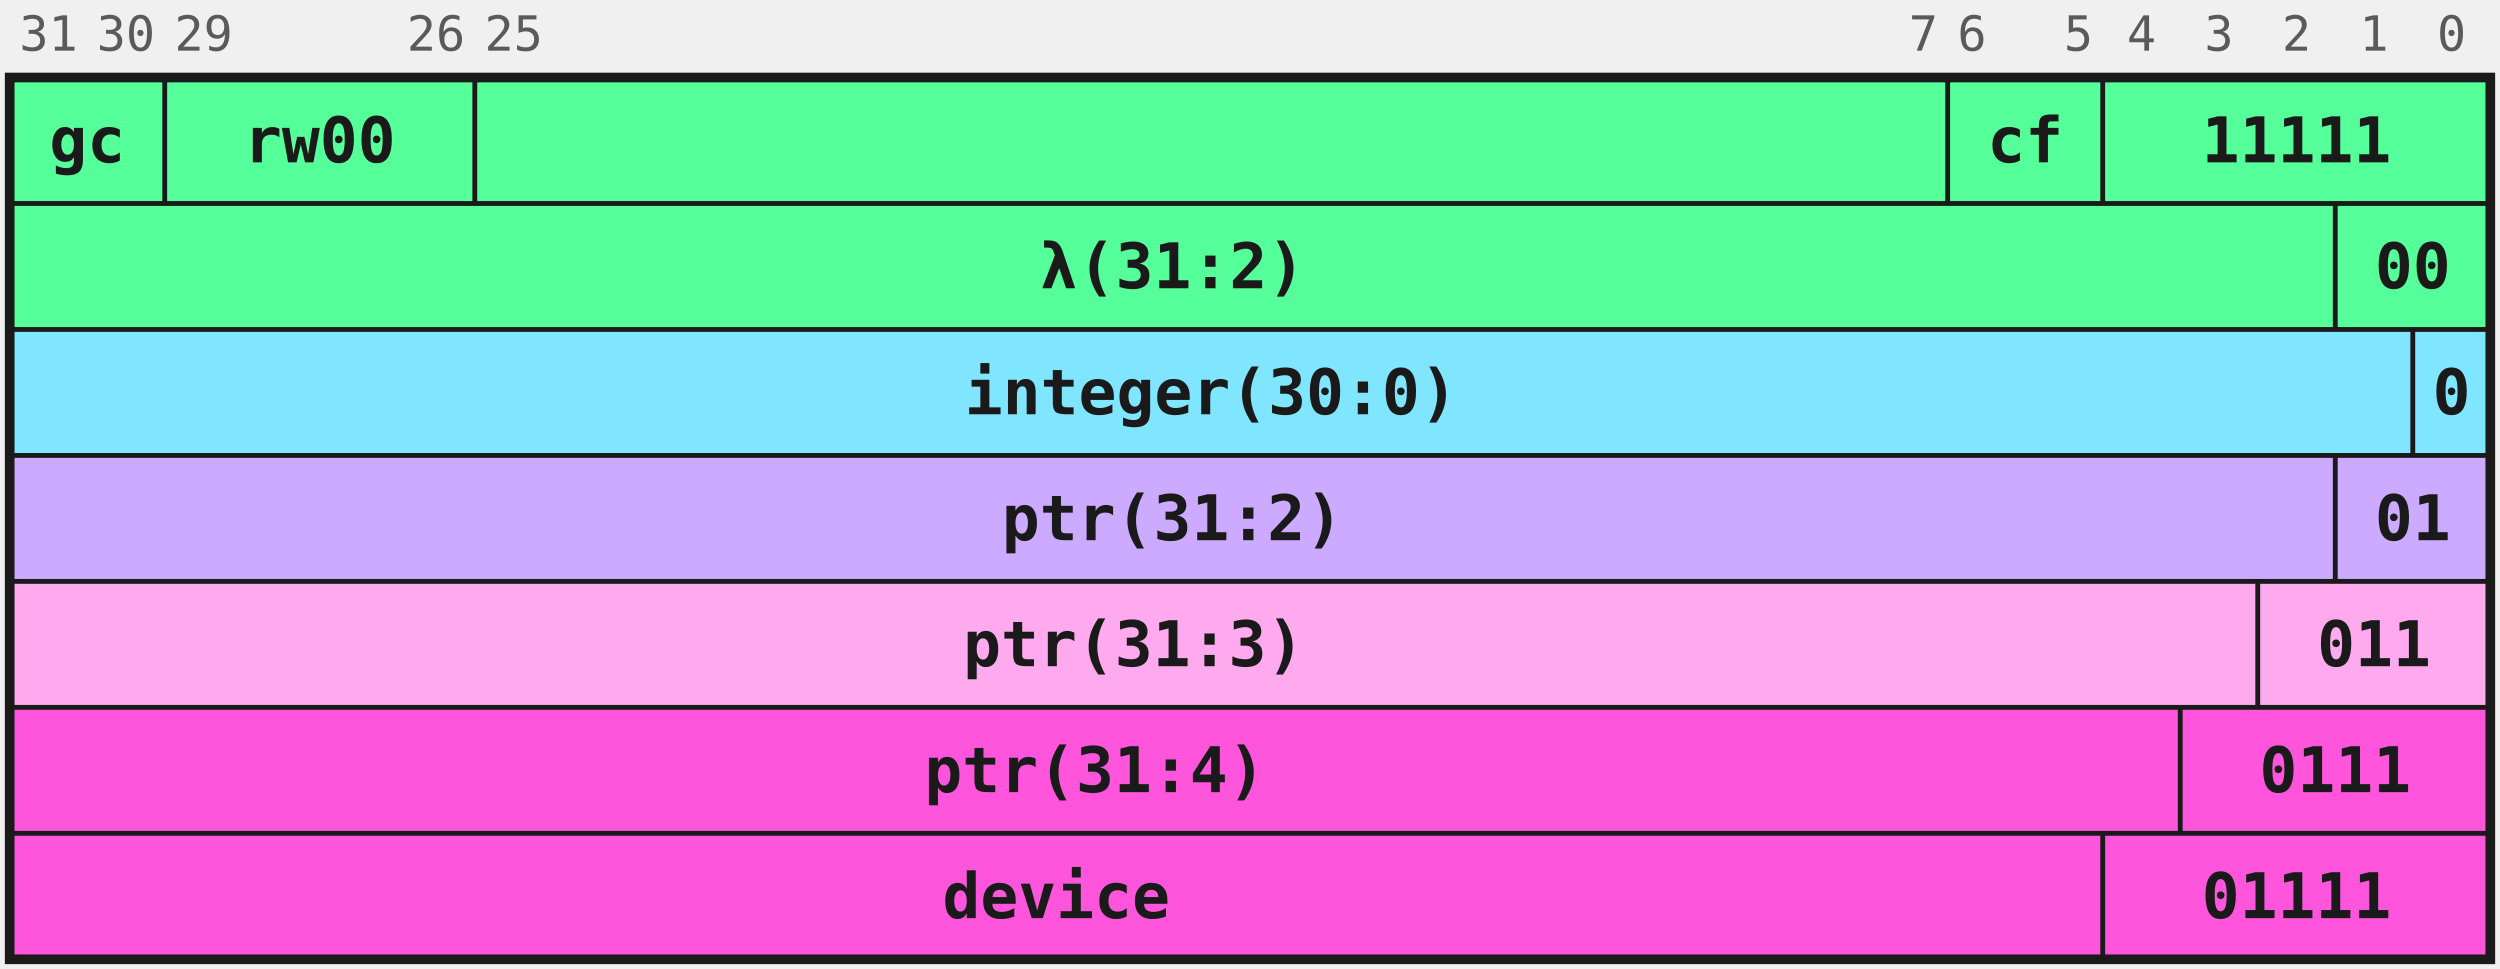
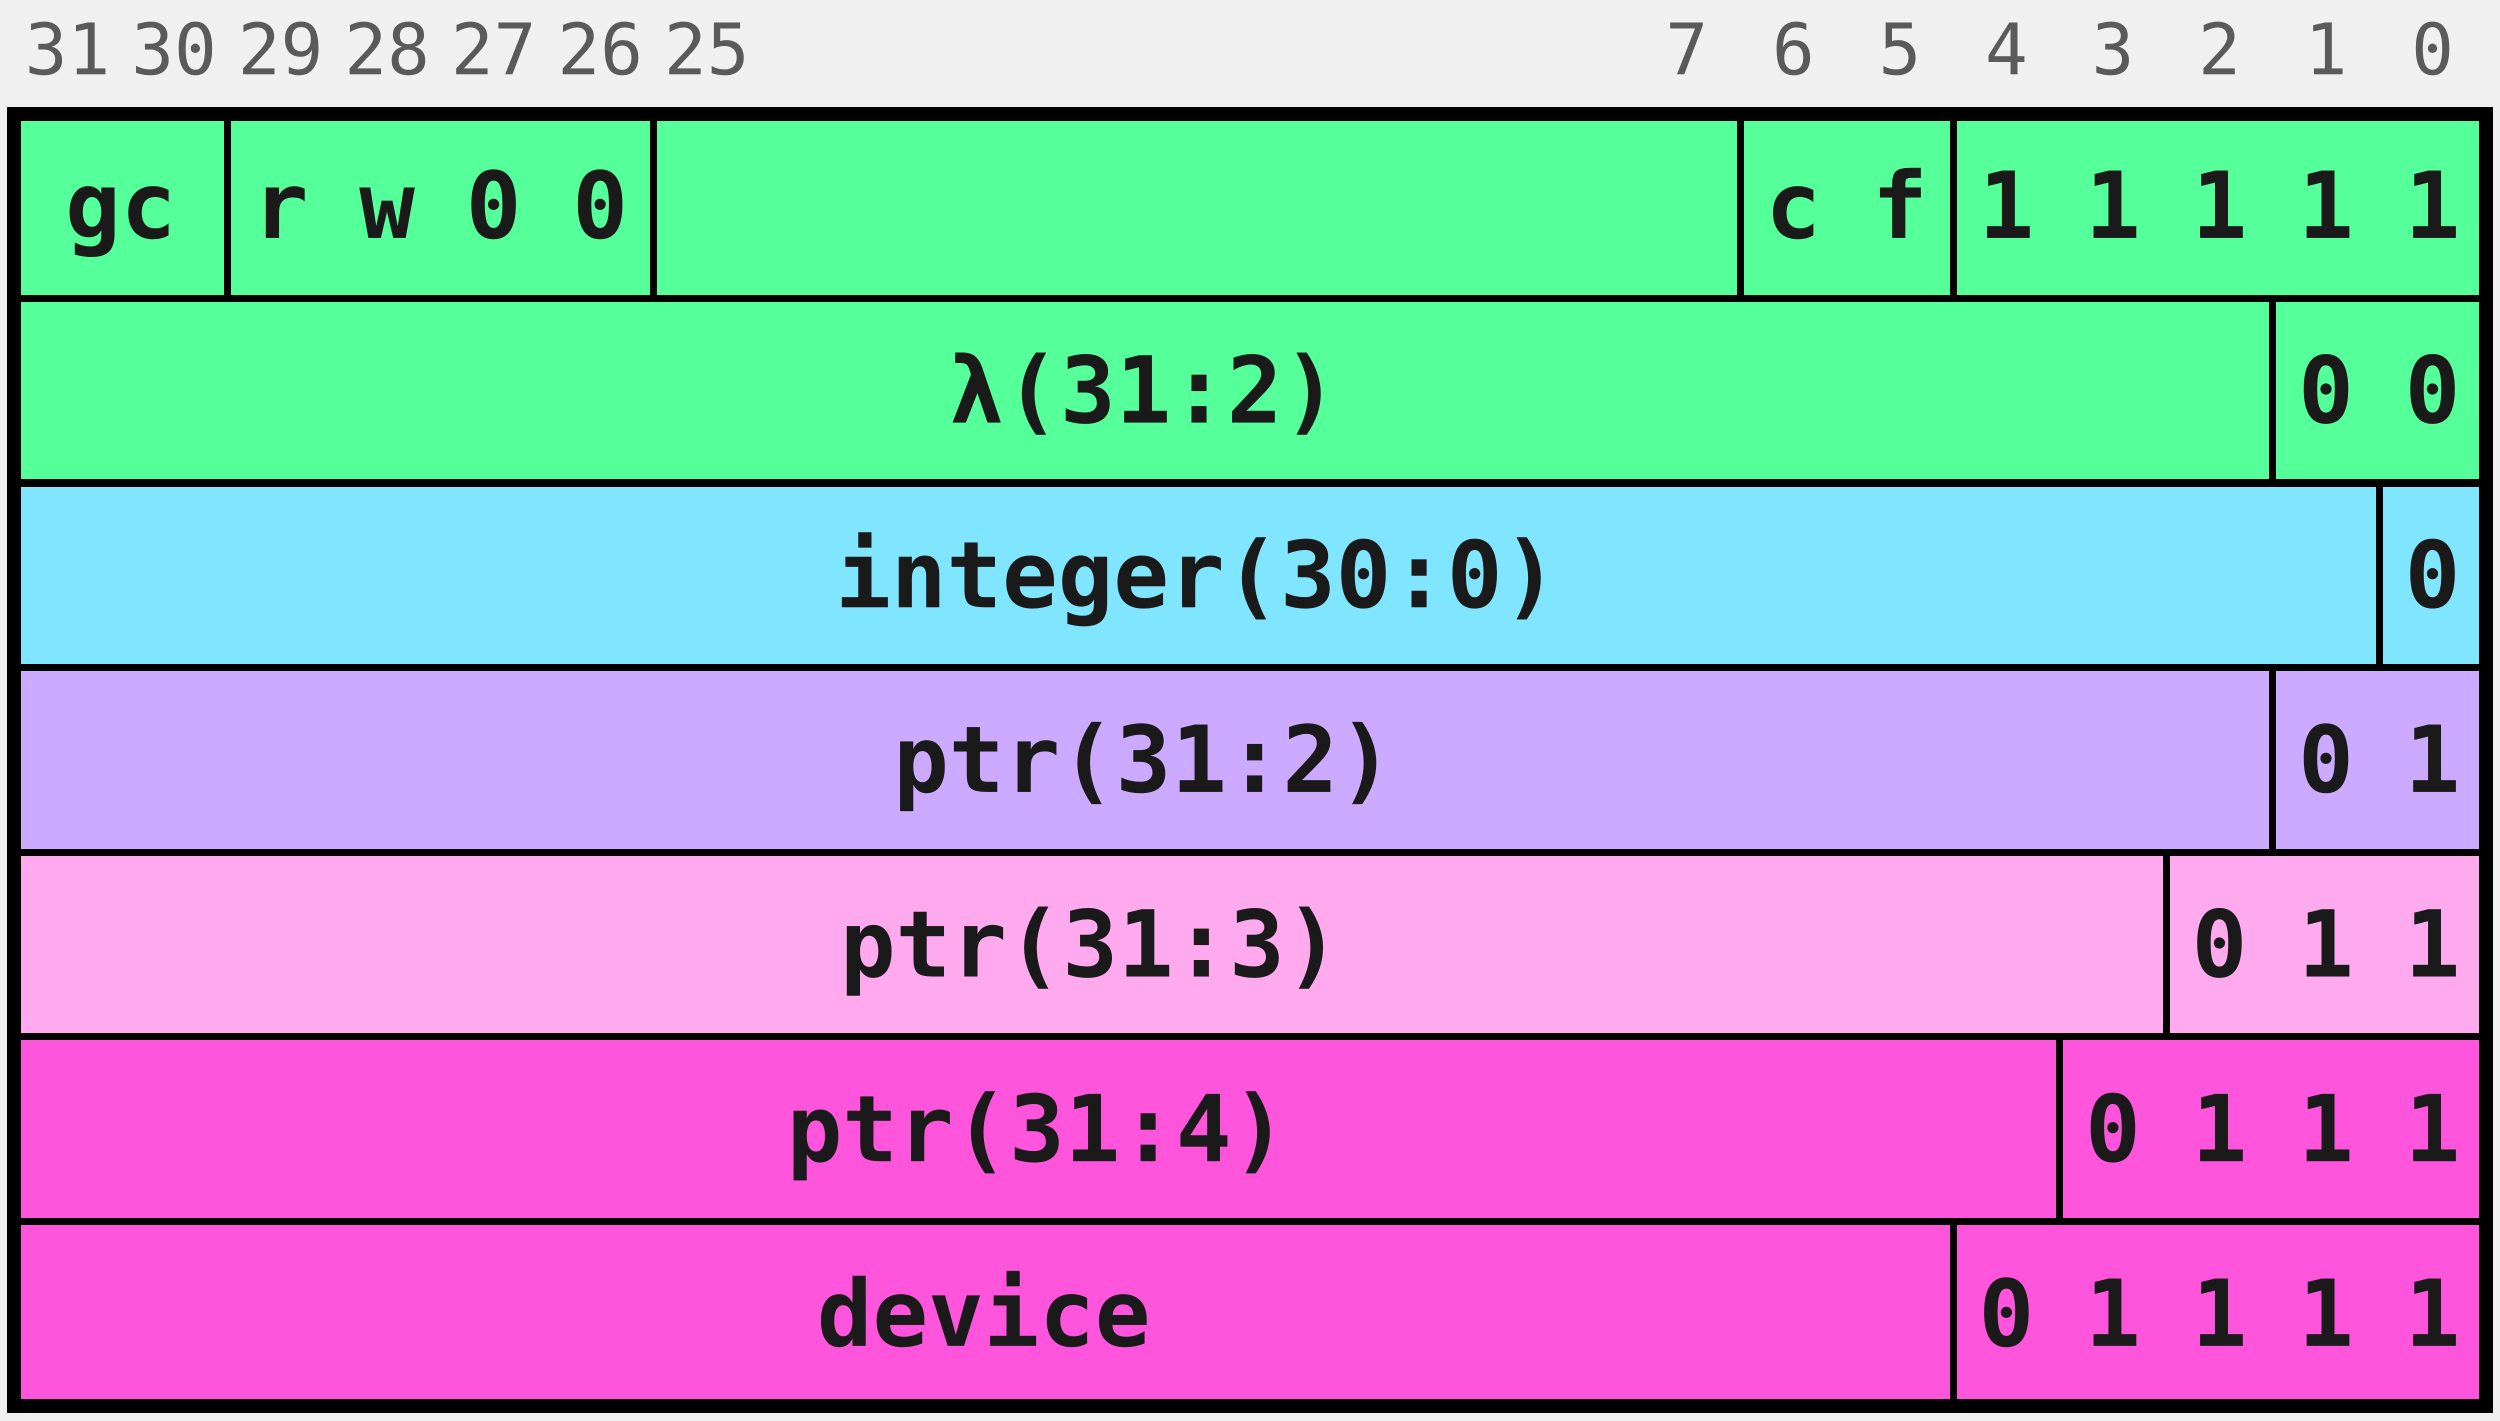
- <svg xmlns="http://www.w3.org/2000/svg" width="516" height="200" viewBox="-2 -2 516 200" role="img">
+ <svg xmlns="http://www.w3.org/2000/svg" width="352" height="200" viewBox="-2 -2 352 200" role="img">
  <style>
  text { font-family: "Roboto Mono", ui-monospace, "SF Mono", Menlo, Consolas, "DejaVu Sans Mono", "Liberation Mono", monospace; font-size: 13px; font-weight: 700; fill: #1a1a1a;
          text-anchor: middle; dominant-baseline: central; }
  text.label { font-size: 10px; font-weight: 400; fill: #5a5a5a; }
  text.heading { font-size: 12px; }
  text.start { text-anchor: start; }
  text.end { text-anchor: end; }
  text.small { font-size: 10px; font-weight: 400; font-style: italic; }
-   .outline { fill: none; stroke: #1a1a1a; stroke-width: 2; stroke-linejoin: miter; }
-   .divider { fill: none; stroke: #1a1a1a; stroke-width: 1; }
+   .outline { fill: none; stroke: #000; stroke-width: 2; shape-rendering: crispEdges; }
+   .divider { fill: none; stroke: #000; stroke-width: 1; shape-rendering: crispEdges; }
+   .diagonal { stroke: #000; stroke-width: 1; }
+   .rule { stroke: #000; stroke-width: 2; shape-rendering: crispEdges; }
  .dashed { stroke-dasharray: 4 3; }
-   .rule { stroke: #1a1a1a; stroke-width: 2; }
  .purple { fill: #ccaaff }
  .blue { fill: #80e5ff }
  .green { fill: #55ff99 }
  .cyan { fill: #55ffdd }
  .light-pink { fill: #ffaaee }
  .pink { fill: #ff55dd }
  .yellow { fill: #e5ff80 }
  .white { fill: #ffffff }
  @media (prefers-color-scheme: dark) {
    text { fill: #cccccc; }
    text.label { fill: #9a9a9a; }
-     .outline, .divider { stroke: #9a9a9a; }
-     .rule { stroke: #9a9a9a; }
-     .white { fill: #ffffff10 }
+     /* lines become gaps in the page colour between the tinted tiles */
+     .outline, .divider, .diagonal { stroke: #1a1a1a; }
+     .rule, .dashed { stroke: #cccccc; }
+     .white { fill: #ffffff1a }
    .purple { fill: #ccaaff40 }
    text.on-purple { fill: #ccaaff }
    .blue { fill: #80e5ff40 }
    text.on-blue { fill: #80e5ff }
    .green { fill: #55ff9940 }
    text.on-green { fill: #55ff99 }
    .cyan { fill: #55ffdd40 }
    text.on-cyan { fill: #55ffdd }
    .light-pink { fill: #ffaaee40 }
    text.on-light-pink { fill: #ffaaee }
    .pink { fill: #ff55dd40 }
    text.on-pink { fill: #ff55dd }
    .yellow { fill: #e5ff8040 }
    text.on-yellow { fill: #e5ff80 }
  }
  </style>
-   <text x="504" y="5" class="label">0</text>
-   <text x="488" y="5" class="label">1</text>
-   <text x="472" y="5" class="label">2</text>
-   <text x="456" y="5" class="label">3</text>
-   <text x="440" y="5" class="label">4</text>
-   <text x="430" y="5" class="label end">5</text>
-   <text x="402" y="5" class="label start">6</text>
-   <text x="398" y="5" class="label end">7</text>
-   <text x="98" y="5" class="label start">25</text>
-   <text x="94" y="5" class="label end">26</text>
-   <text x="34" y="5" class="label start">29</text>
-   <text x="30" y="5" class="label end">30</text>
-   <text x="2" y="5" class="label start">31</text>
-   <rect x="0" y="14" width="32" height="26" class="green" />
-   <text x="16" y="27" class="on-green">gc</text>
-   <rect x="32" y="14" width="64" height="26" class="green" />
-   <text x="64" y="27" class="on-green">rw00</text>
-   <rect x="96" y="14" width="304" height="26" class="green" />
-   <rect x="400" y="14" width="32" height="26" class="green" />
-   <text x="416" y="27" class="on-green">cf</text>
-   <rect x="432" y="14" width="80" height="26" class="green" />
-   <text x="472" y="27" class="on-green">11111</text>
-   <line x1="32" y1="14" x2="32" y2="40" class="divider" />
-   <line x1="96" y1="14" x2="96" y2="40" class="divider" />
-   <line x1="400" y1="14" x2="400" y2="40" class="divider" />
-   <line x1="432" y1="14" x2="432" y2="40" class="divider" />
-   <rect x="0" y="40" width="480" height="26" class="green" />
-   <text x="240" y="53" class="on-green">λ(31:2)</text>
-   <rect x="480" y="40" width="32" height="26" class="green" />
-   <text x="496" y="53" class="on-green">00</text>
-   <line x1="480" y1="40" x2="480" y2="66" class="divider" />
-   <rect x="0" y="66" width="496" height="26" class="blue" />
-   <text x="248" y="79" class="on-blue">integer(30:0)</text>
-   <rect x="496" y="66" width="16" height="26" class="blue" />
-   <text x="504" y="79" class="on-blue">0</text>
-   <line x1="496" y1="66" x2="496" y2="92" class="divider" />
-   <rect x="0" y="92" width="480" height="26" class="purple" />
-   <text x="240" y="105" class="on-purple">ptr(31:2)</text>
-   <rect x="480" y="92" width="32" height="26" class="purple" />
-   <text x="496" y="105" class="on-purple">01</text>
-   <line x1="480" y1="92" x2="480" y2="118" class="divider" />
-   <rect x="0" y="118" width="464" height="26" class="light-pink" />
-   <text x="232" y="131" class="on-light-pink">ptr(31:3)</text>
-   <rect x="464" y="118" width="48" height="26" class="light-pink" />
-   <text x="488" y="131" class="on-light-pink">011</text>
-   <line x1="464" y1="118" x2="464" y2="144" class="divider" />
-   <rect x="0" y="144" width="448" height="26" class="pink" />
-   <text x="224" y="157" class="on-pink">ptr(31:4)</text>
-   <rect x="448" y="144" width="64" height="26" class="pink" />
-   <text x="480" y="157" class="on-pink">0111</text>
-   <line x1="448" y1="144" x2="448" y2="170" class="divider" />
-   <rect x="0" y="170" width="432" height="26" class="pink" />
-   <text x="216" y="183" class="on-pink">device</text>
-   <rect x="432" y="170" width="80" height="26" class="pink" />
-   <text x="472" y="183" class="on-pink">01111</text>
-   <line x1="432" y1="170" x2="432" y2="196" class="divider" />
-   <line x1="0" y1="40" x2="512" y2="40" class="divider" />
-   <line x1="0" y1="66" x2="512" y2="66" class="divider" />
-   <line x1="0" y1="92" x2="512" y2="92" class="divider" />
-   <line x1="0" y1="118" x2="512" y2="118" class="divider" />
-   <line x1="0" y1="144" x2="512" y2="144" class="divider" />
-   <line x1="0" y1="170" x2="512" y2="170" class="divider" />
-   <rect x="0" y="14" width="512" height="182" class="outline" />
+   <text x="340.5" y="5" class="label">0</text>
+   <text x="325.5" y="5" class="label">1</text>
+   <text x="310.5" y="5" class="label">2</text>
+   <text x="295.5" y="5" class="label">3</text>
+   <text x="280.5" y="5" class="label">4</text>
+   <text x="265.5" y="5" class="label">5</text>
+   <text x="250.5" y="5" class="label">6</text>
+   <text x="235.5" y="5" class="label">7</text>
+   <text x="97.5" y="5" class="label">25</text>
+   <text x="82.5" y="5" class="label">26</text>
+   <text x="67.5" y="5" class="label">27</text>
+   <text x="52.5" y="5" class="label">28</text>
+   <text x="37.5" y="5" class="label">29</text>
+   <text x="22.5" y="5" class="label">30</text>
+   <text x="7.5" y="5" class="label">31</text>
+   <rect x="0" y="14" width="30" height="26" class="green" />
+   <text x="15" y="27" class="on-green">gc</text>
+   <rect x="30" y="14" width="60" height="26" class="green" />
+   <text x="37.5" y="27" class="on-green">r</text>
+   <text x="52.5" y="27" class="on-green">w</text>
+   <text x="67.5" y="27" class="on-green">0</text>
+   <text x="82.5" y="27" class="on-green">0</text>
+   <rect x="90" y="14" width="153" height="26" class="green" />
+   <rect x="243" y="14" width="30" height="26" class="green" />
+   <text x="250.5" y="27" class="on-green">c</text>
+   <text x="265.5" y="27" class="on-green">f</text>
+   <rect x="273" y="14" width="75" height="26" class="green" />
+   <text x="280.5" y="27" class="on-green">1</text>
+   <text x="295.5" y="27" class="on-green">1</text>
+   <text x="310.5" y="27" class="on-green">1</text>
+   <text x="325.5" y="27" class="on-green">1</text>
+   <text x="340.5" y="27" class="on-green">1</text>
+   <line x1="30" y1="14" x2="30" y2="40" class="divider" />
+   <line x1="90" y1="14" x2="90" y2="40" class="divider" />
+   <line x1="243" y1="14" x2="243" y2="40" class="divider" />
+   <line x1="273" y1="14" x2="273" y2="40" class="divider" />
+   <rect x="0" y="40" width="318" height="26" class="green" />
+   <text x="159" y="53" class="on-green">λ(31:2)</text>
+   <rect x="318" y="40" width="30" height="26" class="green" />
+   <text x="325.5" y="53" class="on-green">0</text>
+   <text x="340.5" y="53" class="on-green">0</text>
+   <line x1="318" y1="40" x2="318" y2="66" class="divider" />
+   <rect x="0" y="66" width="333" height="26" class="blue" />
+   <text x="166.5" y="79" class="on-blue">integer(30:0)</text>
+   <rect x="333" y="66" width="15" height="26" class="blue" />
+   <text x="340.5" y="79" class="on-blue">0</text>
+   <line x1="333" y1="66" x2="333" y2="92" class="divider" />
+   <rect x="0" y="92" width="318" height="26" class="purple" />
+   <text x="159" y="105" class="on-purple">ptr(31:2)</text>
+   <rect x="318" y="92" width="30" height="26" class="purple" />
+   <text x="325.5" y="105" class="on-purple">0</text>
+   <text x="340.5" y="105" class="on-purple">1</text>
+   <line x1="318" y1="92" x2="318" y2="118" class="divider" />
+   <rect x="0" y="118" width="303" height="26" class="light-pink" />
+   <text x="151.5" y="131" class="on-light-pink">ptr(31:3)</text>
+   <rect x="303" y="118" width="45" height="26" class="light-pink" />
+   <text x="310.5" y="131" class="on-light-pink">0</text>
+   <text x="325.5" y="131" class="on-light-pink">1</text>
+   <text x="340.5" y="131" class="on-light-pink">1</text>
+   <line x1="303" y1="118" x2="303" y2="144" class="divider" />
+   <rect x="0" y="144" width="288" height="26" class="pink" />
+   <text x="144" y="157" class="on-pink">ptr(31:4)</text>
+   <rect x="288" y="144" width="60" height="26" class="pink" />
+   <text x="295.5" y="157" class="on-pink">0</text>
+   <text x="310.5" y="157" class="on-pink">1</text>
+   <text x="325.5" y="157" class="on-pink">1</text>
+   <text x="340.5" y="157" class="on-pink">1</text>
+   <line x1="288" y1="144" x2="288" y2="170" class="divider" />
+   <rect x="0" y="170" width="273" height="26" class="pink" />
+   <text x="136.5" y="183" class="on-pink">device</text>
+   <rect x="273" y="170" width="75" height="26" class="pink" />
+   <text x="280.5" y="183" class="on-pink">0</text>
+   <text x="295.5" y="183" class="on-pink">1</text>
+   <text x="310.5" y="183" class="on-pink">1</text>
+   <text x="325.5" y="183" class="on-pink">1</text>
+   <text x="340.5" y="183" class="on-pink">1</text>
+   <line x1="273" y1="170" x2="273" y2="196" class="divider" />
+   <line x1="0" y1="40" x2="348" y2="40" class="divider" />
+   <line x1="0" y1="66" x2="348" y2="66" class="divider" />
+   <line x1="0" y1="92" x2="348" y2="92" class="divider" />
+   <line x1="0" y1="118" x2="348" y2="118" class="divider" />
+   <line x1="0" y1="144" x2="348" y2="144" class="divider" />
+   <line x1="0" y1="170" x2="348" y2="170" class="divider" />
+   <rect x="0" y="14" width="348" height="182" class="outline" />
</svg>
